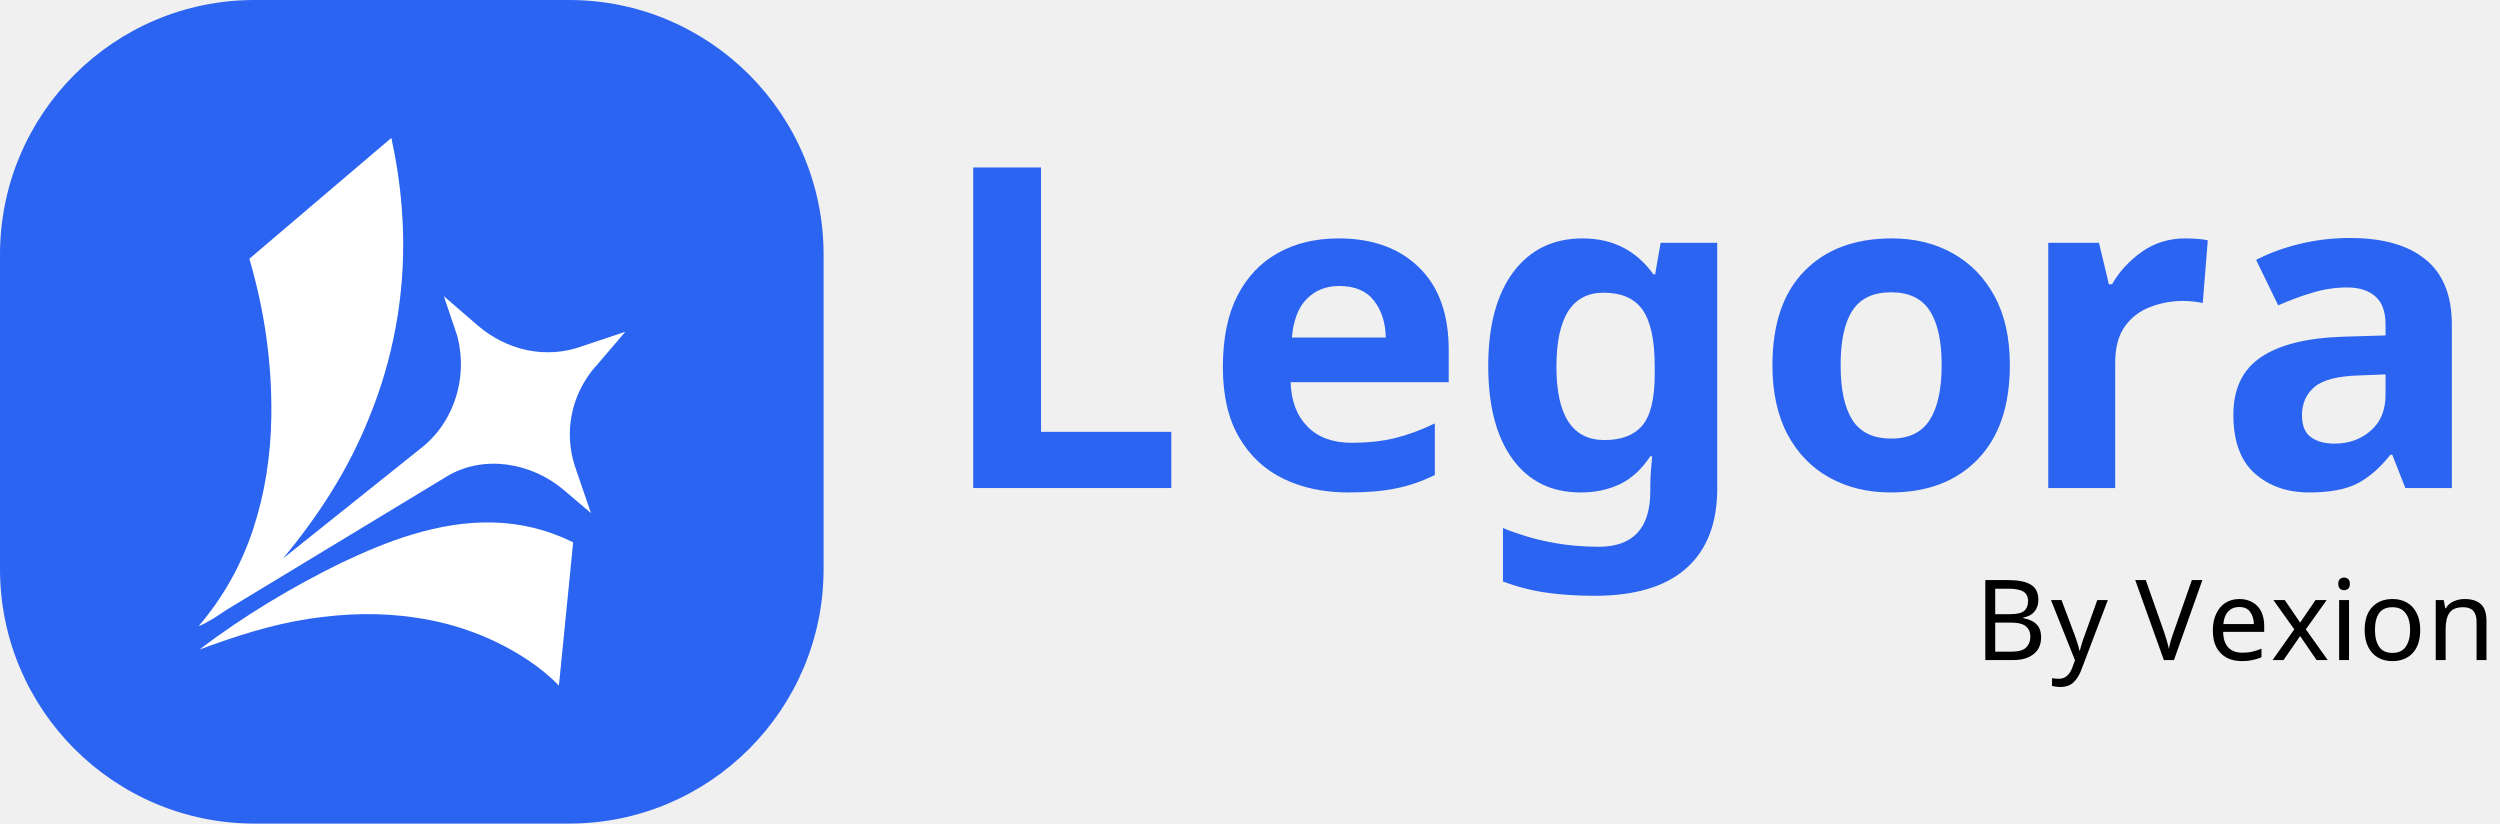
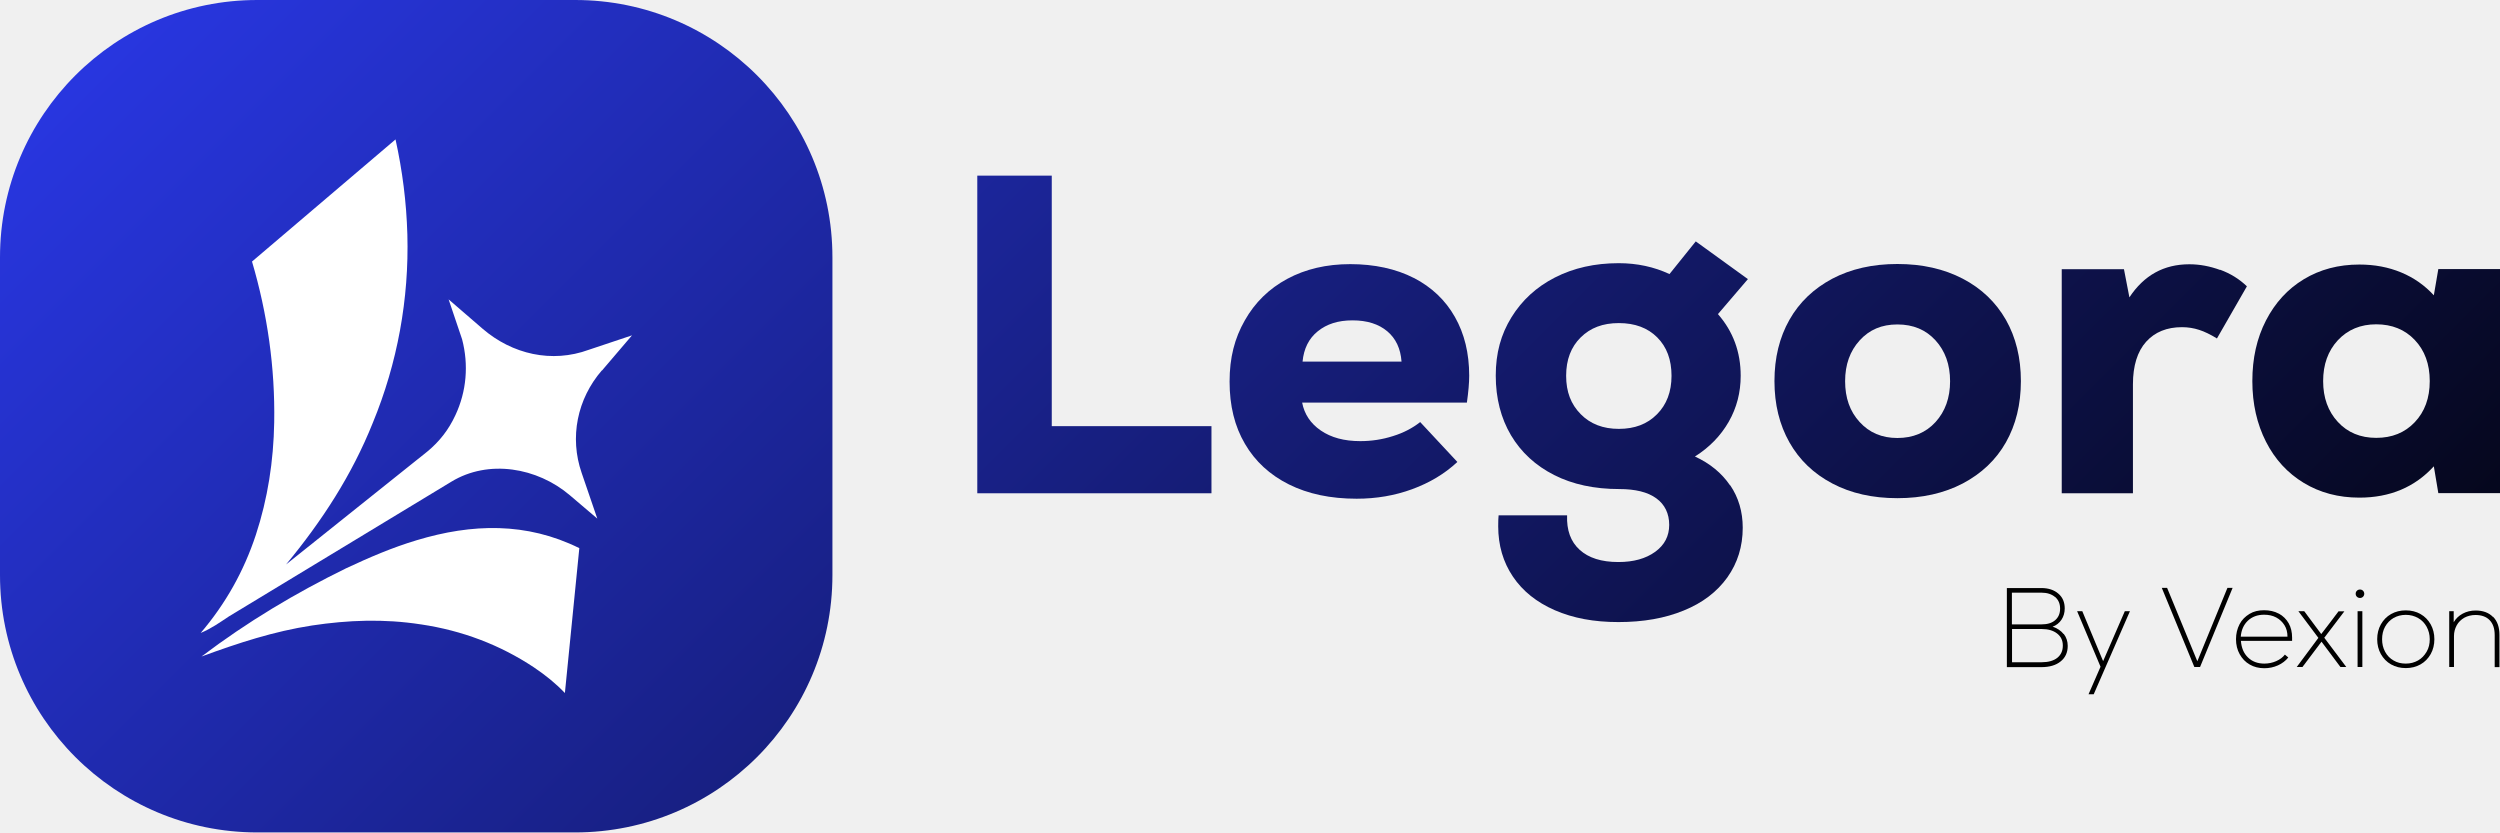
- <svg xmlns="http://www.w3.org/2000/svg" id="Layer_1" data-name="Layer 1" viewBox="0 0 185.59 61.14">
+ <svg xmlns="http://www.w3.org/2000/svg" xmlns:xlink="http://www.w3.org/1999/xlink" id="Layer_1" data-name="Layer 1" viewBox="0 0 183.62 61.14">
  <defs>
    <style>
      .cls-1 {
-         letter-spacing: -.01em;
+         fill: url(#linear-gradient-2);
      }

      .cls-2 {
-         letter-spacing: 0em;
+         fill: #fff;
      }

      .cls-3 {
-         letter-spacing: -.05em;
+         fill: url(#linear-gradient-4);
      }

      .cls-4 {
-         fill: #fff;
+         fill: url(#linear-gradient-3);
      }

      .cls-5 {
-         letter-spacing: -.03em;
+         fill: url(#linear-gradient-5);
      }

      .cls-6 {
-         letter-spacing: -.03em;
+         fill: url(#linear-gradient-7);
      }

      .cls-7 {
-         font-family: Nexa-ExtraLight, Nexa;
-         font-size: 8.31px;
-         font-weight: 200;
+         fill: url(#linear-gradient-6);
      }

      .cls-8 {
-         letter-spacing: -.01em;
-       }
- 
-       .cls-9 {
-         letter-spacing: 0em;
-       }
- 
-       .cls-10 {
-         font-family: Nexa-Heavy, Nexa;
-         font-size: 33.33px;
-         font-weight: 800;
-       }
- 
-       .cls-10, .cls-11 {
-         fill: #2b64f0;
-       }
- 
-       .cls-12 {
-         letter-spacing: -.02em;
+         fill: url(#linear-gradient);
      }
    </style>
+     <linearGradient id="linear-gradient" x1="-3.27" y1="-3.27" x2="125.46" y2="125.46" gradientUnits="userSpaceOnUse">
+       <stop offset="0" stop-color="#2b3af0" />
+       <stop offset="1" stop-color="#000" />
+     </linearGradient>
+     <linearGradient id="linear-gradient-2" x1="21.71" y1="-28.24" x2="150.43" y2="100.48" xlink:href="#linear-gradient" />
+     <linearGradient id="linear-gradient-3" x1="32.34" y1="-38.88" x2="161.07" y2="89.85" xlink:href="#linear-gradient" />
+     <linearGradient id="linear-gradient-4" x1="40.86" y1="-47.39" x2="169.58" y2="81.33" xlink:href="#linear-gradient" />
+     <linearGradient id="linear-gradient-5" x1="52.42" y1="-58.96" x2="181.15" y2="69.77" xlink:href="#linear-gradient" />
+     <linearGradient id="linear-gradient-6" x1="61.53" y1="-68.07" x2="190.26" y2="60.66" xlink:href="#linear-gradient" />
+     <linearGradient id="linear-gradient-7" x1="71.05" y1="-77.59" x2="199.78" y2="51.14" xlink:href="#linear-gradient" />
  </defs>
-   <rect class="cls-11" width="61.14" height="61.14" rx="18.9" ry="18.9" />
+   <rect class="cls-8" width="61.14" height="61.14" rx="18.9" ry="18.9" />
  <g>
-     <text class="cls-10" transform="translate(69.25 36.23)">
-       <tspan class="cls-2" x="0" y="0">L</tspan>
-       <tspan class="cls-9" x="20.03" y="0">ego</tspan>
-       <tspan class="cls-8" x="80.21" y="0">r</tspan>
-       <tspan x="95.14" y="0">a</tspan>
-     </text>
-     <text class="cls-7" transform="translate(146.57 49)">
-       <tspan class="cls-1" x="0" y="0">B</tspan>
-       <tspan class="cls-5" x="5.67" y="0">y</tspan>
-       <tspan class="cls-6" x="9.98" y="0"> </tspan>
-       <tspan class="cls-3" x="11.94" y="0">V</tspan>
-       <tspan class="cls-12" x="17.25" y="0">e</tspan>
-       <tspan x="21.98" y="0">xion</tspan>
-     </text>
+     <path class="cls-1" d="M71.78,12.9h5.47v18.4h11.73v4.93h-17.2V12.9Z" />
+     <path class="cls-4" d="M103.84,20.41c1.31.68,2.32,1.63,3.02,2.87.7,1.23,1.05,2.67,1.05,4.32,0,.53-.06,1.19-.17,1.97h-12.1c.16.84.61,1.53,1.37,2.05.76.52,1.72.78,2.9.78.82,0,1.62-.12,2.4-.37.78-.24,1.44-.59,2-1.03l2.73,2.93c-.93.87-2.04,1.53-3.32,2-1.28.47-2.64.7-4.08.7-1.91,0-3.57-.35-4.97-1.05-1.4-.7-2.48-1.69-3.23-2.98-.76-1.29-1.13-2.81-1.13-4.57s.37-3.19,1.12-4.5c.74-1.31,1.78-2.33,3.12-3.05s2.88-1.08,4.63-1.08,3.35.34,4.67,1.02ZM96.79,24.33c-.66.53-1.03,1.28-1.12,2.23h7.27c-.07-.96-.42-1.7-1.05-2.23s-1.48-.8-2.55-.8-1.89.27-2.55.8Z" />
+     <path class="cls-3" d="M127.08,35.64c.61.9.92,1.94.92,3.12,0,1.38-.38,2.59-1.13,3.65-.76,1.06-1.82,1.87-3.2,2.43-1.38.57-2.98.85-4.8.85s-3.33-.29-4.67-.87c-1.33-.58-2.36-1.4-3.08-2.47-.72-1.07-1.08-2.3-1.08-3.7,0-.36.01-.62.03-.8h5.03c-.04,1.09.26,1.93.92,2.53.66.6,1.6.9,2.85.9,1.11,0,2.01-.25,2.7-.75.69-.5,1.03-1.16,1.03-1.98s-.32-1.5-.95-1.95c-.63-.46-1.54-.68-2.72-.68-1.82,0-3.42-.34-4.78-1.03s-2.42-1.66-3.17-2.92c-.74-1.25-1.12-2.72-1.12-4.38s.38-3.03,1.15-4.28c.77-1.25,1.83-2.23,3.2-2.93,1.37-.7,2.93-1.05,4.68-1.05,1.35,0,2.6.27,3.73.8l1.93-2.4,3.83,2.77-2.2,2.57c1.11,1.27,1.67,2.78,1.67,4.53,0,1.22-.29,2.35-.88,3.38-.59,1.03-1.42,1.88-2.48,2.55,1.11.51,1.97,1.22,2.58,2.12ZM121.7,30.43c.71-.71,1.07-1.65,1.07-2.83s-.35-2.12-1.05-2.82-1.64-1.05-2.82-1.05-2.09.35-2.8,1.05c-.71.7-1.07,1.64-1.07,2.82s.35,2.09,1.07,2.82c.71.72,1.64,1.08,2.8,1.08s2.09-.35,2.8-1.07Z" />
+     <path class="cls-5" d="M134.58,35.51c-1.37-.72-2.42-1.73-3.15-3.02-.73-1.29-1.1-2.79-1.1-4.5s.37-3.21,1.1-4.5c.73-1.29,1.78-2.29,3.15-3.02,1.37-.72,2.96-1.08,4.78-1.08s3.42.36,4.8,1.08c1.38.72,2.43,1.73,3.17,3.02.73,1.29,1.1,2.79,1.1,4.5s-.37,3.21-1.1,4.5c-.73,1.29-1.79,2.29-3.17,3.02-1.38.72-2.98,1.08-4.8,1.08s-3.42-.36-4.78-1.08ZM142.16,31c.71-.78,1.07-1.78,1.07-3s-.36-2.22-1.07-3c-.71-.78-1.64-1.17-2.8-1.17s-2.06.39-2.77,1.17c-.71.78-1.07,1.78-1.07,3s.35,2.22,1.07,3c.71.78,1.63,1.17,2.77,1.17s2.09-.39,2.8-1.17Z" />
+     <path class="cls-7" d="M163.06,19.81c.76.28,1.41.68,1.97,1.22l-2.2,3.83c-.47-.29-.9-.5-1.3-.63-.4-.13-.82-.2-1.27-.2-1.11,0-1.99.36-2.63,1.07s-.97,1.76-.97,3.13v8h-5.23v-16.46h4.57l.4,2.07c1.07-1.62,2.53-2.43,4.4-2.43.76,0,1.51.14,2.27.42Z" />
+     <path class="cls-6" d="M183.62,19.76v16.46h-4.53l-.33-1.97c-1.4,1.53-3.22,2.3-5.47,2.3-1.53,0-2.89-.36-4.08-1.08-1.19-.72-2.12-1.73-2.78-3.03s-1-2.78-1-4.45.33-3.15,1-4.45,1.59-2.31,2.78-3.03,2.55-1.08,4.08-1.08c1.11,0,2.13.19,3.07.58s1.73.95,2.4,1.68l.33-1.93h4.53ZM177.36,31.01c.73-.77,1.1-1.77,1.1-3.02s-.37-2.25-1.1-3.02c-.73-.77-1.68-1.15-2.83-1.15s-2.09.39-2.82,1.17c-.72.78-1.08,1.78-1.08,3s.36,2.22,1.08,3c.72.78,1.66,1.17,2.82,1.17s2.1-.38,2.83-1.15Z" />
  </g>
  <g>
-     <path class="cls-4" d="M44.21,27.2c-1.82,2.1-2.39,4.93-1.49,7.53l1.15,3.36-2.01-1.71c-2.41-2.05-5.98-2.66-8.71-1l-16.33,9.89c-.68.45-1.29.89-2.08,1.22,1.84-2.16,3.17-4.54,4.05-7.2.88-2.68,1.3-5.43,1.35-8.27.07-4.01-.5-7.98-1.63-11.81l10.54-8.97c.51,2.31.8,4.6.87,6.98.13,4.75-.73,9.45-2.54,13.84-1.53,3.82-3.72,7.2-6.37,10.4l10.37-8.29c.91-.75,1.58-1.62,2.07-2.68.82-1.75.98-3.7.49-5.57l-.99-2.93,2.49,2.15c2.18,1.88,5.09,2.55,7.81,1.55l3.17-1.06-2.21,2.59Z" />
-     <path class="cls-4" d="M30.91,45.86c-2.71-.42-5.33-.32-7.99.08-2.8.43-5.4,1.28-8.12,2.28,3.37-2.55,6.9-4.66,10.62-6.48,1.71-.8,3.38-1.52,5.18-2.06,4.07-1.23,8.07-1.34,11.95.58l-1.06,10.64c-.7-.73-1.44-1.32-2.27-1.88-2.5-1.66-5.28-2.71-8.3-3.16Z" />
+     <path d="M151.58,46.56c.19.25.29.54.29.88,0,.48-.17.86-.52,1.14-.34.28-.82.42-1.42.42h-2.53v-5.81h2.53c.52,0,.94.14,1.25.41.32.27.47.64.47,1.09,0,.31-.08.59-.24.83-.16.24-.38.41-.65.51.34.11.61.29.81.54ZM150.94,43.85c-.25-.21-.58-.32-1-.32h-2.17v2.33h2.17c.43,0,.77-.1,1.01-.31.24-.21.36-.49.36-.85s-.12-.64-.37-.86ZM151.1,48.32c.27-.22.41-.51.41-.9s-.14-.67-.42-.89c-.28-.22-.66-.33-1.13-.33h-2.18v2.44h2.18c.49,0,.87-.11,1.14-.32Z" />
+     <path d="M156.06,44.89h.38l-2.66,6.1h-.38l.88-2.02-1.72-4.08h.38l.99,2.38.54,1.29,1.59-3.66Z" />
+     <path d="M163.59,43.18h.39l-2.39,5.81h-.42l-2.39-5.81h.39l1.31,3.18.91,2.21,2.21-5.39Z" />
+     <path d="M167.38,45.07c.31.17.55.41.72.71s.25.66.25,1.05c0,.11,0,.19,0,.24h-3.76c.04.52.21.92.52,1.22.31.3.71.45,1.2.45.3,0,.6-.06.87-.18s.49-.28.64-.48l.25.21c-.19.24-.45.44-.76.58-.31.14-.65.21-1,.21-.4,0-.76-.09-1.07-.27-.32-.18-.56-.44-.74-.76-.18-.32-.27-.69-.27-1.1s.09-.77.26-1.1.42-.57.73-.76.67-.27,1.07-.27.77.08,1.08.25ZM165.1,45.59c-.31.3-.48.68-.52,1.17h3.43c0-.32-.07-.6-.22-.84-.15-.24-.35-.43-.61-.57-.26-.14-.56-.2-.89-.2-.48,0-.88.15-1.19.44Z" />
+     <path d="M170.72,46.85l1.61,2.14h-.43l-1.39-1.86-.91,1.21-.49.65h-.42l1.59-2.14-1.47-1.96h.43l1.25,1.68.66-.86.61-.81h.43l-1.49,1.96Z" />
+     <path d="M173.11,43.83c-.06-.06-.09-.13-.09-.22s.03-.16.09-.22c.06-.06.13-.09.23-.09.09,0,.16.03.22.09.06.06.09.14.09.22s-.03.16-.09.22c-.06.06-.14.09-.22.09-.09,0-.17-.03-.23-.09ZM173.16,44.89h.35v4.1h-.35v-4.1Z" />
+     <path d="M175.62,48.8c-.32-.18-.57-.44-.75-.76-.18-.32-.27-.69-.27-1.09s.09-.77.27-1.09c.18-.32.43-.58.75-.76s.68-.27,1.08-.27.77.09,1.08.27c.32.18.57.44.75.76.18.32.27.69.27,1.09s-.09.77-.27,1.09c-.18.32-.43.58-.75.76-.32.18-.68.27-1.08.27s-.76-.09-1.08-.27ZM177.6,48.51c.27-.15.47-.37.63-.64s.23-.58.23-.92-.08-.64-.23-.92c-.15-.27-.36-.49-.63-.64-.27-.15-.56-.23-.9-.23s-.63.08-.9.23c-.27.16-.47.37-.62.64-.15.27-.22.58-.22.92s.07.64.22.92.36.49.62.64c.27.16.56.23.9.23s.63-.08.9-.23Z" />
+     <path d="M183.12,45.31c.31.32.46.76.46,1.32v2.37h-.35v-2.35c0-.48-.12-.84-.37-1.1-.24-.25-.59-.38-1.04-.38-.3,0-.58.07-.82.2-.24.14-.43.32-.56.56-.13.24-.2.5-.2.78v2.28h-.35v-4.1h.33v.81c.16-.27.38-.48.66-.63.28-.15.6-.23.95-.23.54,0,.97.16,1.27.47Z" />
+   </g>
+   <g>
+     <path class="cls-2" d="M44.21,27.2c-1.82,2.1-2.39,4.93-1.49,7.53l1.15,3.36-2.01-1.71c-2.41-2.05-5.98-2.66-8.71-1l-16.33,9.89c-.68.45-1.29.89-2.08,1.22,1.84-2.16,3.17-4.54,4.05-7.2.88-2.68,1.3-5.43,1.35-8.27.07-4.01-.5-7.98-1.63-11.81l10.54-8.97c.51,2.31.8,4.6.87,6.98.13,4.75-.73,9.45-2.54,13.84-1.53,3.82-3.72,7.2-6.37,10.4l10.37-8.29c.91-.75,1.58-1.62,2.07-2.68.82-1.75.98-3.7.49-5.57l-.99-2.93,2.49,2.15c2.18,1.88,5.09,2.55,7.81,1.55l3.17-1.06-2.21,2.59Z" />
+     <path class="cls-2" d="M30.91,45.86c-2.71-.42-5.33-.32-7.99.08-2.8.43-5.4,1.28-8.12,2.28,3.37-2.55,6.9-4.66,10.62-6.48,1.71-.8,3.38-1.52,5.18-2.06,4.07-1.23,8.07-1.34,11.95.58l-1.06,10.64c-.7-.73-1.44-1.32-2.27-1.88-2.5-1.66-5.28-2.71-8.3-3.16Z" />
  </g>
</svg>
